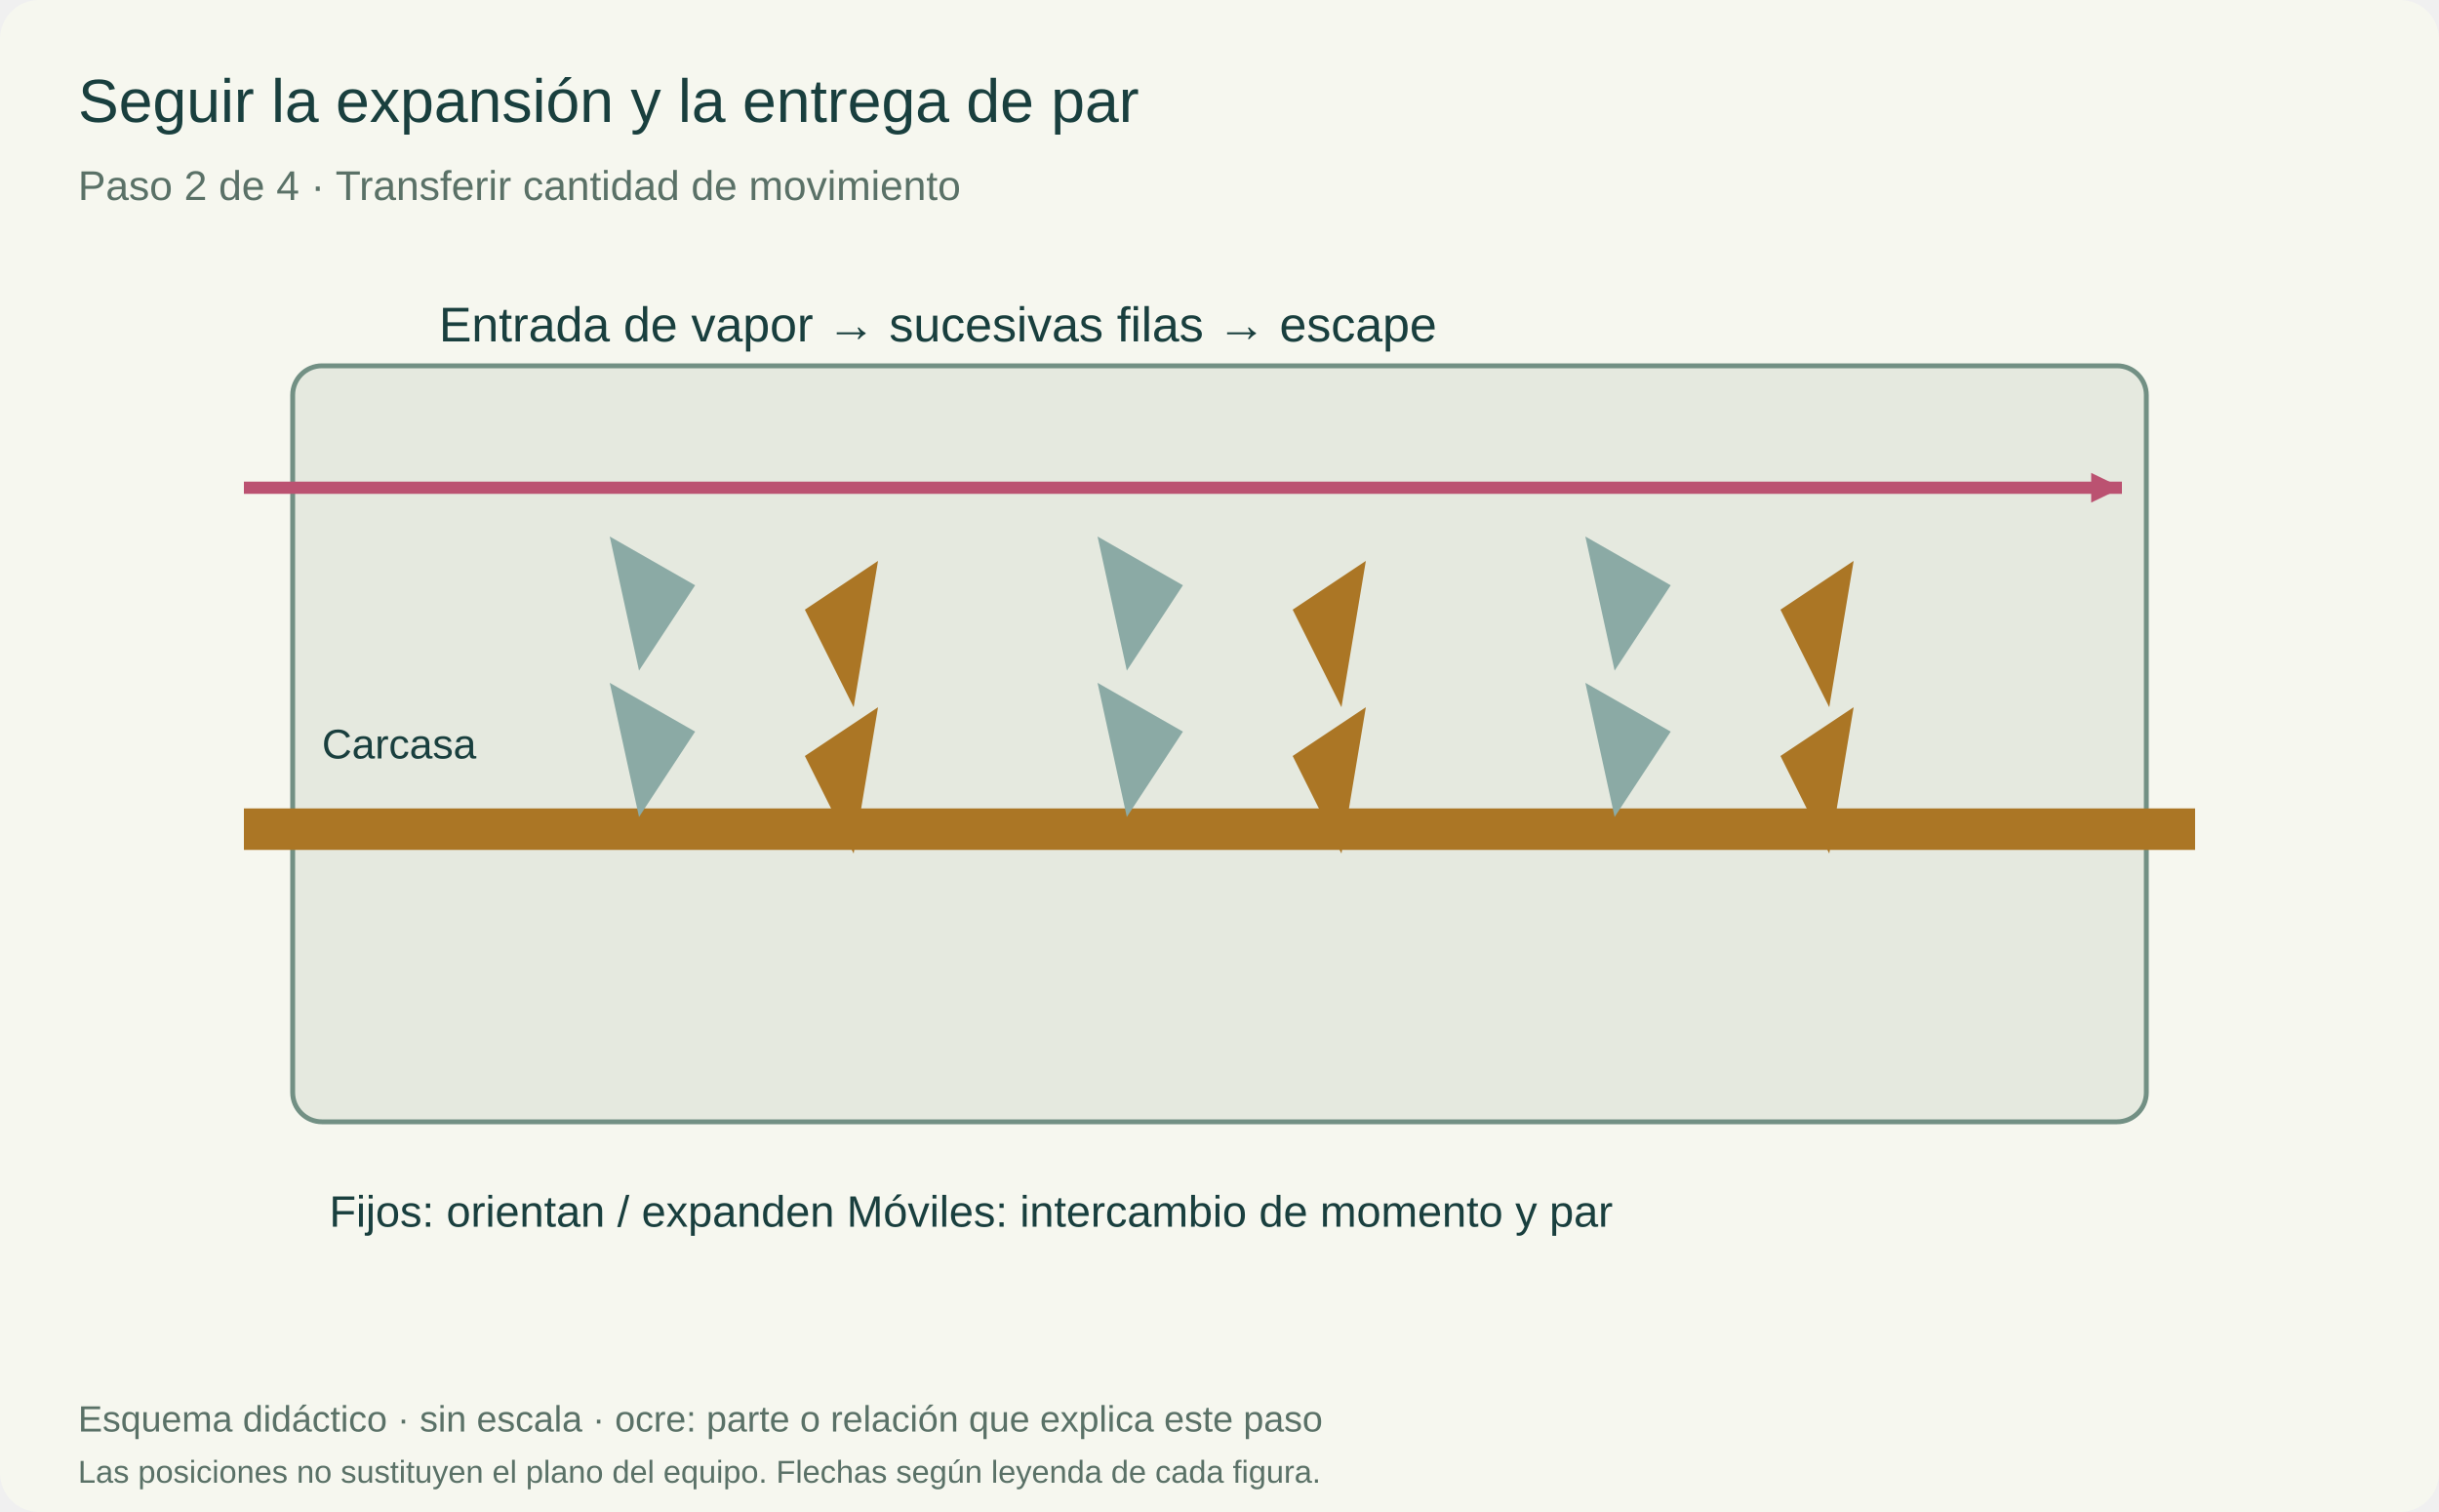
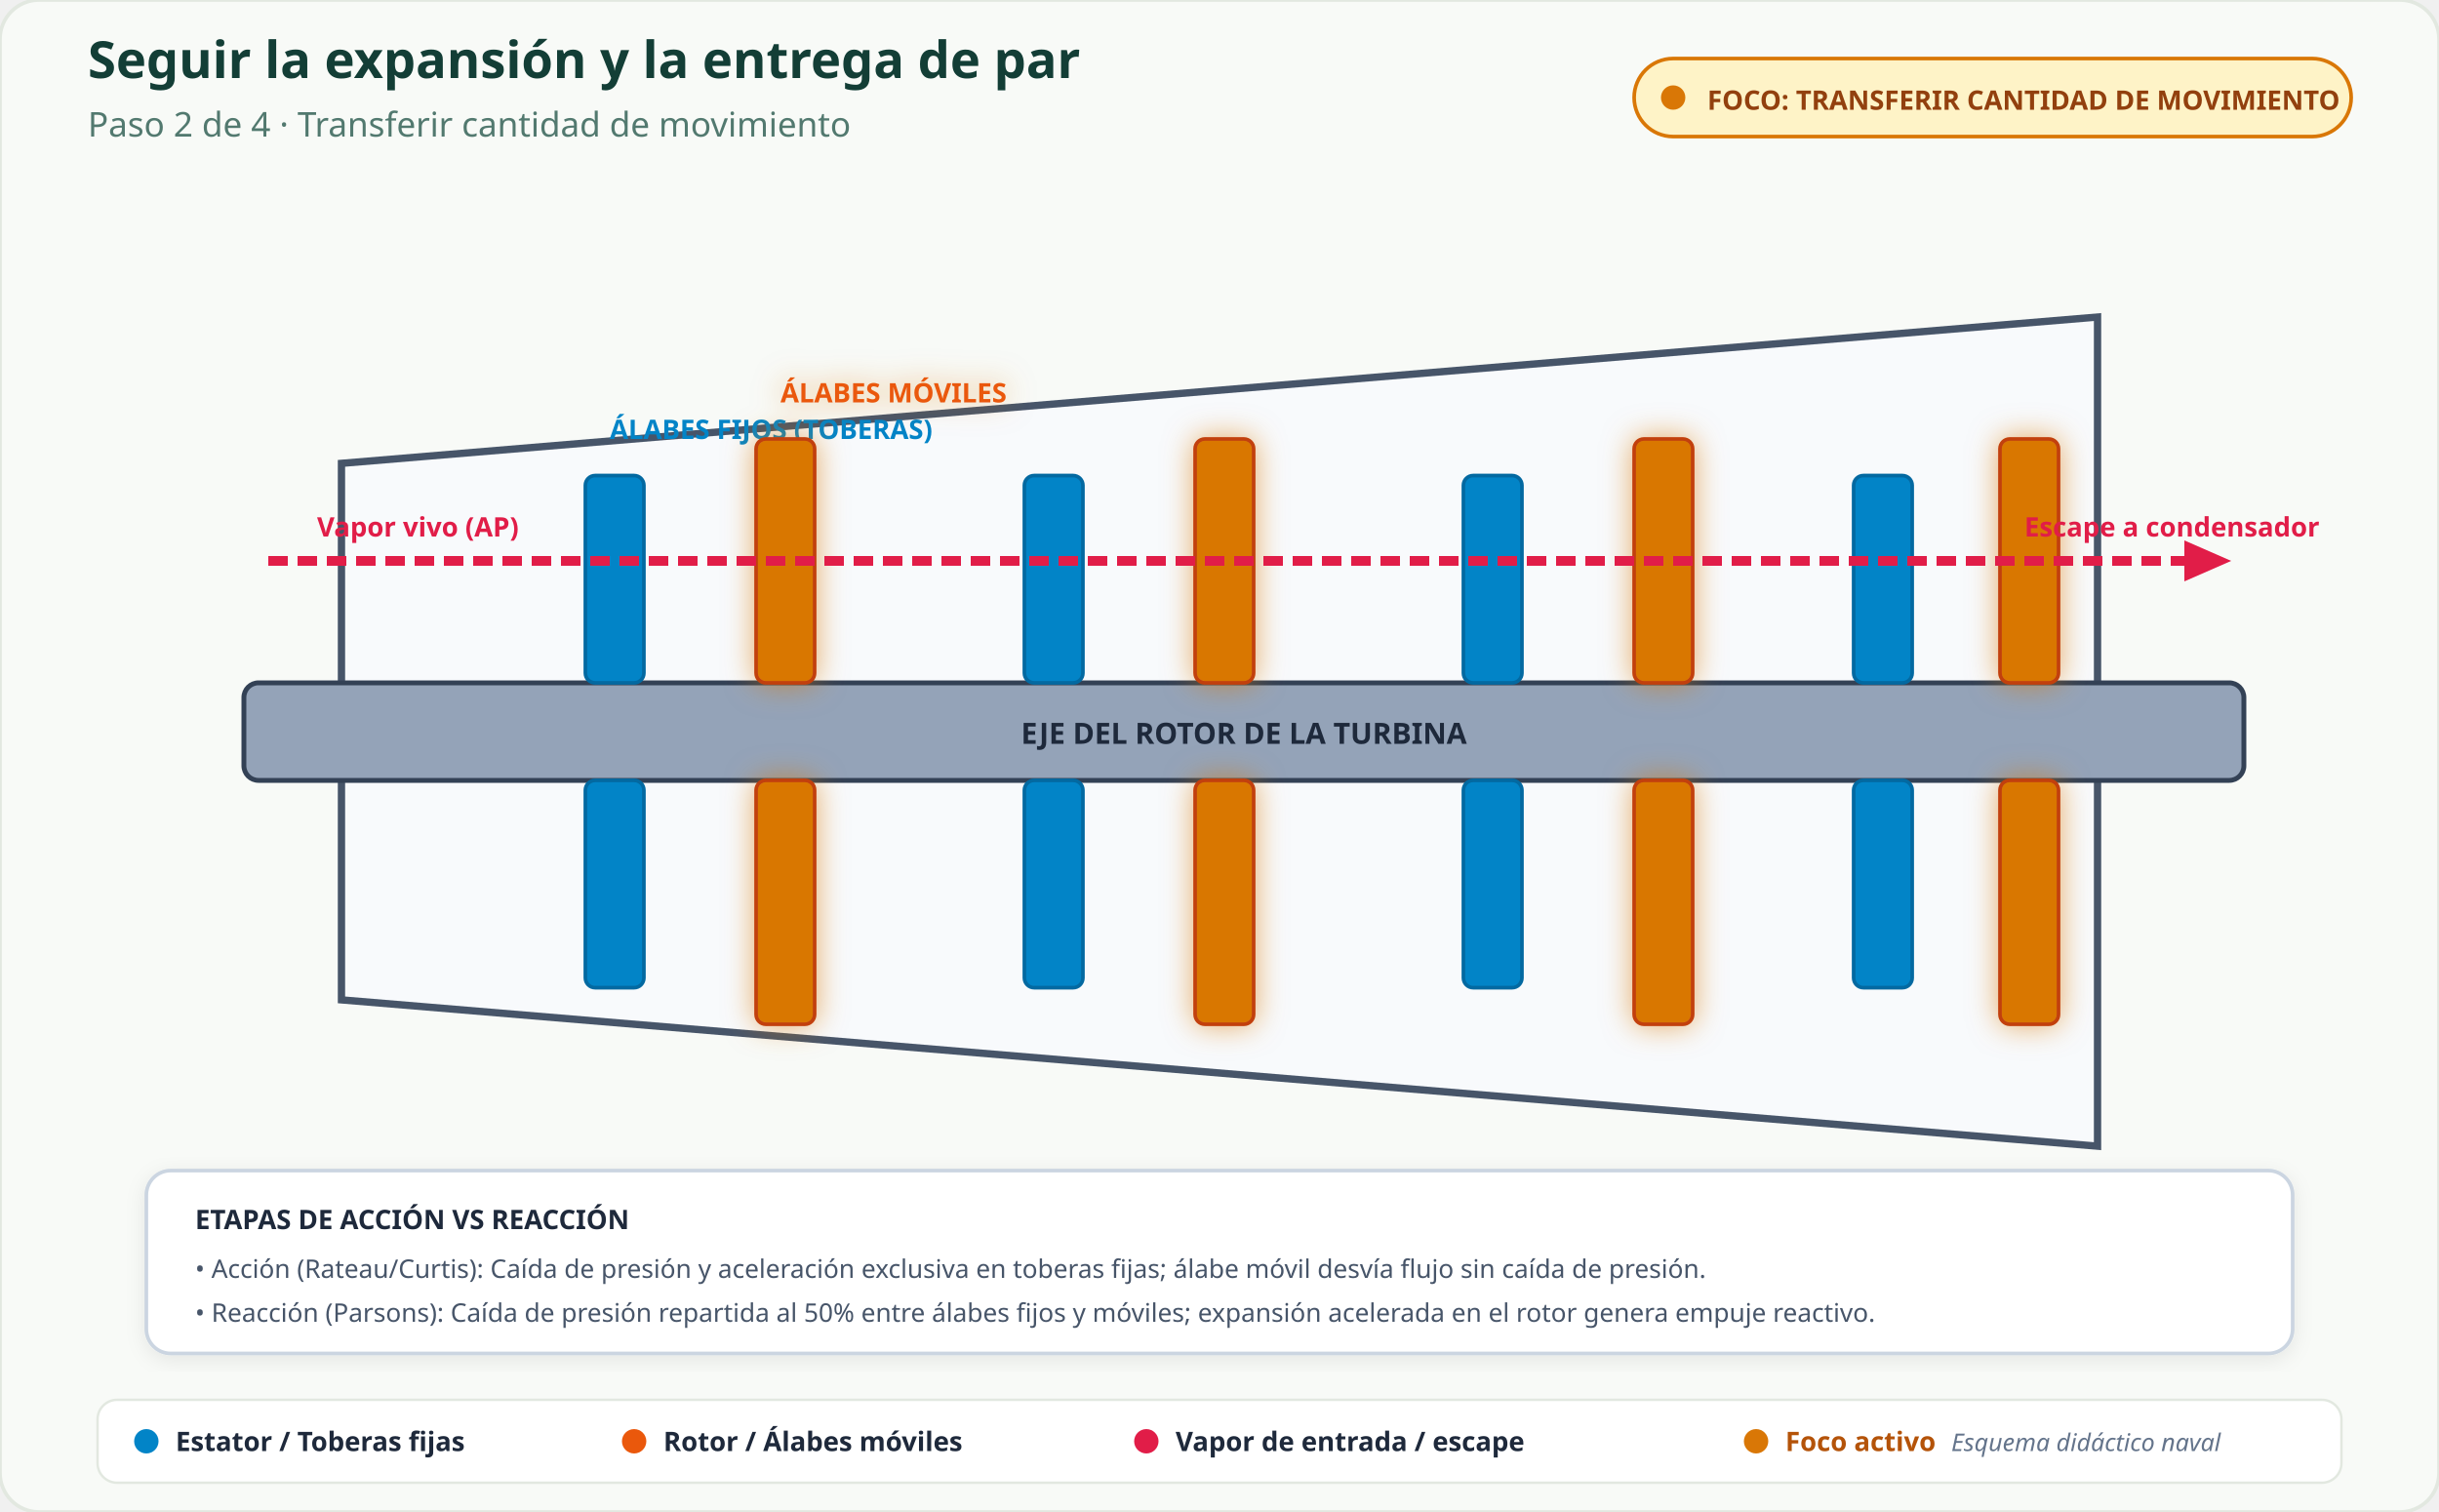
- <svg xmlns="http://www.w3.org/2000/svg" viewBox="0 0 1000 620" role="img">
-   <rect width="1000" height="620" rx="16" fill="#f6f7ef" />
-   <text x="32" y="50" font-family="Arial,sans-serif" font-size="25" fill="#193f3e">Seguir la expansión y la entrega de par</text>
-   <text x="32" y="82" font-family="Arial,sans-serif" font-size="17" fill="#5a7167">Paso 2 de 4 · Transferir cantidad de movimiento</text>
-   <text x="32" y="587" font-family="Arial,sans-serif" font-size="15" fill="#5a7167">Esquema didáctico · sin escala · ocre: parte o relación que explica este paso</text>
-   <text x="32" y="608" font-family="Arial,sans-serif" font-size="13" fill="#5a7167">Las posiciones no sustituyen el plano del equipo. Flechas según leyenda de cada figura.</text>
-   <rect x="120" y="150" width="760" height="310" rx="12" fill="#e5e9df" stroke="#729084" stroke-width="2" />
-   <text x="132" y="311.0" font-family="Arial,sans-serif" font-size="17" fill="#193f3e">Carcasa</text>
-   <polyline points="100,340 900,340" fill="none" stroke="#ab7625" stroke-width="17" stroke-linejoin="round" />
-   <polygon points="250,220 285,240 262,275" fill="#8baaa5" />
-   <polygon points="250,280 285,300 262,335" fill="#8baaa5" />
-   <polygon points="330,250 360,230 350,290" fill="#ab7625" />
-   <polygon points="330,310 360,290 350,350" fill="#ab7625" />
-   <polygon points="450,220 485,240 462,275" fill="#8baaa5" />
-   <polygon points="450,280 485,300 462,335" fill="#8baaa5" />
-   <polygon points="530,250 560,230 550,290" fill="#ab7625" />
-   <polygon points="530,310 560,290 550,350" fill="#ab7625" />
-   <polygon points="650,220 685,240 662,275" fill="#8baaa5" />
-   <polygon points="650,280 685,300 662,335" fill="#8baaa5" />
-   <polygon points="730,250 760,230 750,290" fill="#ab7625" />
-   <polygon points="730,310 760,290 750,350" fill="#ab7625" />
-   <polyline points="100,200 870,200" fill="none" stroke="#bb5271" stroke-width="5" stroke-linejoin="round" />
-   <polygon points="870,200 857.394,206.09 857.394,193.91" fill="#bb5271" />
-   <text x="135" y="503" font-family="Arial,sans-serif" font-size="18" fill="#193f3e">Fijos: orientan / expanden     Móviles: intercambio de momento y par</text>
-   <text x="180" y="140" font-family="Arial,sans-serif" font-size="20" fill="#193f3e">Entrada de vapor → sucesivas filas → escape</text>
+ <svg xmlns="http://www.w3.org/2000/svg" viewBox="0 0 1000 620" width="1000" height="620">
+   <defs>
+     <filter id="activeGlow" x="-20%" y="-20%" width="140%" height="140%">
+       <feDropShadow dx="0" dy="0" stdDeviation="6" flood-color="#d97706" flood-opacity="0.6" />
+     </filter>
+     <filter id="cardShadow" x="-10%" y="-10%" width="120%" height="120%">
+       <feDropShadow dx="0" dy="2" stdDeviation="4" flood-color="#0f2922" flood-opacity="0.08" />
+     </filter>
+     <linearGradient id="drumGrad" x1="0%" y1="0%" x2="0%" y2="100%">
+       <stop offset="0%" stop-color="#f0f9ff" />
+       <stop offset="48%" stop-color="#e0f2fe" />
+       <stop offset="52%" stop-color="#bae6fd" />
+       <stop offset="100%" stop-color="#7dd3fc" />
+     </linearGradient>
+     <linearGradient id="mudGrad" x1="0%" y1="0%" x2="0%" y2="100%">
+       <stop offset="0%" stop-color="#e0f2fe" />
+       <stop offset="100%" stop-color="#7dd3fc" />
+     </linearGradient>
+     <linearGradient id="furnaceGrad" x1="0%" y1="0%" x2="100%" y2="100%">
+       <stop offset="0%" stop-color="#fff7ed" />
+       <stop offset="100%" stop-color="#ffedd5" />
+     </linearGradient>
+     <linearGradient id="steelGrad" x1="0%" y1="0%" x2="0%" y2="100%">
+       <stop offset="0%" stop-color="#f8fafc" />
+       <stop offset="100%" stop-color="#e2e8f0" />
+     </linearGradient>
+     <linearGradient id="activeGrad" x1="0%" y1="0%" x2="0%" y2="100%">
+       <stop offset="0%" stop-color="#fffbeb" />
+       <stop offset="100%" stop-color="#fef3c7" />
+     </linearGradient>
+     <marker id="arrowBlue" viewBox="0 0 10 10" refX="6" refY="5" markerWidth="6" markerHeight="6" orient="auto-start-reverse">
+       <path d="M 0 1.5 L 8 5 L 0 8.5 z" fill="#0284c7" />
+     </marker>
+     <marker id="arrowOrange" viewBox="0 0 10 10" refX="6" refY="5" markerWidth="6" markerHeight="6" orient="auto-start-reverse">
+       <path d="M 0 1.5 L 8 5 L 0 8.5 z" fill="#ea580c" />
+     </marker>
+     <marker id="arrowRed" viewBox="0 0 10 10" refX="6" refY="5" markerWidth="6" markerHeight="6" orient="auto-start-reverse">
+       <path d="M 0 1.5 L 8 5 L 0 8.5 z" fill="#e11d48" />
+     </marker>
+     <marker id="arrowGreen" viewBox="0 0 10 10" refX="6" refY="5" markerWidth="6" markerHeight="6" orient="auto-start-reverse">
+       <path d="M 0 1.5 L 8 5 L 0 8.5 z" fill="#059669" />
+     </marker>
+     <marker id="arrowGray" viewBox="0 0 10 10" refX="6" refY="5" markerWidth="6" markerHeight="6" orient="auto-start-reverse">
+       <path d="M 0 1.5 L 8 5 L 0 8.5 z" fill="#475569" />
+     </marker>
+     <marker id="arrowActive" viewBox="0 0 10 10" refX="6" refY="5" markerWidth="7" markerHeight="7" orient="auto-start-reverse">
+       <path d="M 0 1.5 L 8 5 L 0 8.5 z" fill="#d97706" />
+     </marker>
+   </defs>
+   <rect width="1000" height="620" rx="16" fill="#f8faf7" stroke="#e2e8e0" stroke-width="1.5" />
+   <g transform="translate(36, 32)">
+     <text font-family="'DM Sans', system-ui, sans-serif" font-size="21" font-weight="700" fill="#133e36">Seguir la expansión y la entrega de par</text>
+     <text y="24" font-family="'DM Sans', system-ui, sans-serif" font-size="14" font-weight="500" fill="#52796f">Paso 2 de 4 · Transferir cantidad de movimiento</text>
+   </g>
+   <g transform="translate(670, 24)">
+     <rect width="294" height="32" rx="16" fill="#fef3c7" stroke="#d97706" stroke-width="1.5" />
+     <circle cx="16" cy="16" r="5" fill="#d97706" />
+     <text x="30" y="21" font-family="'DM Sans', system-ui, sans-serif" font-size="11" font-weight="700" fill="#92400e">FOCO: TRANSFERIR CANTIDAD DE MOVIMIENTO</text>
+   </g>
+   <g transform="translate(60, 110)">
+     <path d="M 80 80 L 800 20 L 800 360 L 80 300 Z" fill="#f8fafc" stroke="#475569" stroke-width="3" />
+     <rect x="40" y="170" width="820" height="40" rx="6" fill="#94a3b8" stroke="#334155" stroke-width="2" />
+     <text x="450" y="195" text-anchor="middle" font-family="'DM Sans', system-ui, sans-serif" font-size="12" font-weight="700" fill="#1e293b">EJE DEL ROTOR DE LA TURBINA</text>
+     <g id="turb-stator">
+       <rect x="180" y="85" width="24" height="85" rx="4" fill="#0284c7" stroke="#0369a1" stroke-width="1.5" />
+       <rect x="180" y="210" width="24" height="85" rx="4" fill="#0284c7" stroke="#0369a1" stroke-width="1.5" />
+       <rect x="360" y="85" width="24" height="85" rx="4" fill="#0284c7" stroke="#0369a1" stroke-width="1.5" />
+       <rect x="360" y="210" width="24" height="85" rx="4" fill="#0284c7" stroke="#0369a1" stroke-width="1.5" />
+       <rect x="540" y="85" width="24" height="85" rx="4" fill="#0284c7" stroke="#0369a1" stroke-width="1.5" />
+       <rect x="540" y="210" width="24" height="85" rx="4" fill="#0284c7" stroke="#0369a1" stroke-width="1.5" />
+       <rect x="700" y="85" width="24" height="85" rx="4" fill="#0284c7" stroke="#0369a1" stroke-width="1.5" />
+       <rect x="700" y="210" width="24" height="85" rx="4" fill="#0284c7" stroke="#0369a1" stroke-width="1.5" />
+       <text x="190" y="70" font-family="'DM Sans', system-ui, sans-serif" font-size="11" font-weight="700" fill="#0284c7">ÁLABES FIJOS (TOBERAS)</text>
+     </g>
+     <g id="turb-rotor" filter="url(#activeGlow)">
+       <rect x="250" y="70" width="24" height="100" rx="4" fill="#d97706" stroke="#c2410c" stroke-width="1.5" />
+       <rect x="250" y="210" width="24" height="100" rx="4" fill="#d97706" stroke="#c2410c" stroke-width="1.5" />
+       <rect x="430" y="70" width="24" height="100" rx="4" fill="#d97706" stroke="#c2410c" stroke-width="1.5" />
+       <rect x="430" y="210" width="24" height="100" rx="4" fill="#d97706" stroke="#c2410c" stroke-width="1.5" />
+       <rect x="610" y="70" width="24" height="100" rx="4" fill="#d97706" stroke="#c2410c" stroke-width="1.5" />
+       <rect x="610" y="210" width="24" height="100" rx="4" fill="#d97706" stroke="#c2410c" stroke-width="1.5" />
+       <rect x="760" y="70" width="24" height="100" rx="4" fill="#d97706" stroke="#c2410c" stroke-width="1.5" />
+       <rect x="760" y="210" width="24" height="100" rx="4" fill="#d97706" stroke="#c2410c" stroke-width="1.5" />
+       <text x="260" y="55" font-family="'DM Sans', system-ui, sans-serif" font-size="11" font-weight="700" fill="#ea580c">ÁLABES MÓVILES</text>
+     </g>
+     <g id="turb-exhaust">
+       <path d="M 50 120 L 850 120" stroke="#e11d48" stroke-width="4" stroke-dasharray="8 4" marker-end="url(#arrowRed)" />
+       <text x="70" y="110" font-family="'DM Sans', system-ui, sans-serif" font-size="11" font-weight="700" fill="#e11d48">Vapor vivo (AP)</text>
+       <text x="770" y="110" font-family="'DM Sans', system-ui, sans-serif" font-size="11" font-weight="700" fill="#e11d48">Escape a condensador</text>
+     </g>
+   </g>
+   <g id="turb-pressure" transform="translate(60, 480)">
+     <rect width="880" height="75" rx="10" fill="#ffffff" stroke="#cbd5e1" stroke-width="1.5" filter="url(#cardShadow)" />
+     <text x="20" y="24" font-family="'DM Sans', system-ui, sans-serif" font-size="11" font-weight="700" fill="#1e293b">ETAPAS DE ACCIÓN VS REACCIÓN</text>
+     <text x="20" y="44" font-family="'DM Sans', system-ui, sans-serif" font-size="10.5" fill="#475569">• Acción (Rateau/Curtis): Caída de presión y aceleración exclusiva en toberas fijas; álabe móvil desvía flujo sin caída de presión.</text>
+     <text x="20" y="62" font-family="'DM Sans', system-ui, sans-serif" font-size="10.5" fill="#475569">• Reacción (Parsons): Caída de presión repartida al 50% entre álabes fijos y móviles; expansión acelerada en el rotor genera empuje reactivo.</text>
+   </g>
+   <g transform="translate(40, 574)">
+     <rect x="0" y="0" width="920" height="34" rx="8" fill="#ffffff" stroke="#e2e8e0" stroke-width="1" />
+     <circle cx="20" cy="17" r="5" fill="#0284c7" />
+     <text x="32" y="21" font-family="'DM Sans', system-ui, sans-serif" font-size="11" font-weight="600" fill="#1e293b">Estator / Toberas fijas</text>
+     <circle cx="220" cy="17" r="5" fill="#ea580c" />
+     <text x="232" y="21" font-family="'DM Sans', system-ui, sans-serif" font-size="11" font-weight="600" fill="#1e293b">Rotor / Álabes móviles</text>
+     <circle cx="430" cy="17" r="5" fill="#e11d48" />
+     <text x="442" y="21" font-family="'DM Sans', system-ui, sans-serif" font-size="11" font-weight="600" fill="#1e293b">Vapor de entrada / escape</text>
+     <circle cx="680" cy="17" r="5" fill="#d97706" />
+     <text x="692" y="21" font-family="'DM Sans', system-ui, sans-serif" font-size="11" font-weight="700" fill="#b45309">Foco activo</text>
+     <text x="760" y="21" font-family="'DM Sans', system-ui, sans-serif" font-size="10" font-style="italic" fill="#64748b">Esquema didáctico naval</text>
+   </g>
</svg>
